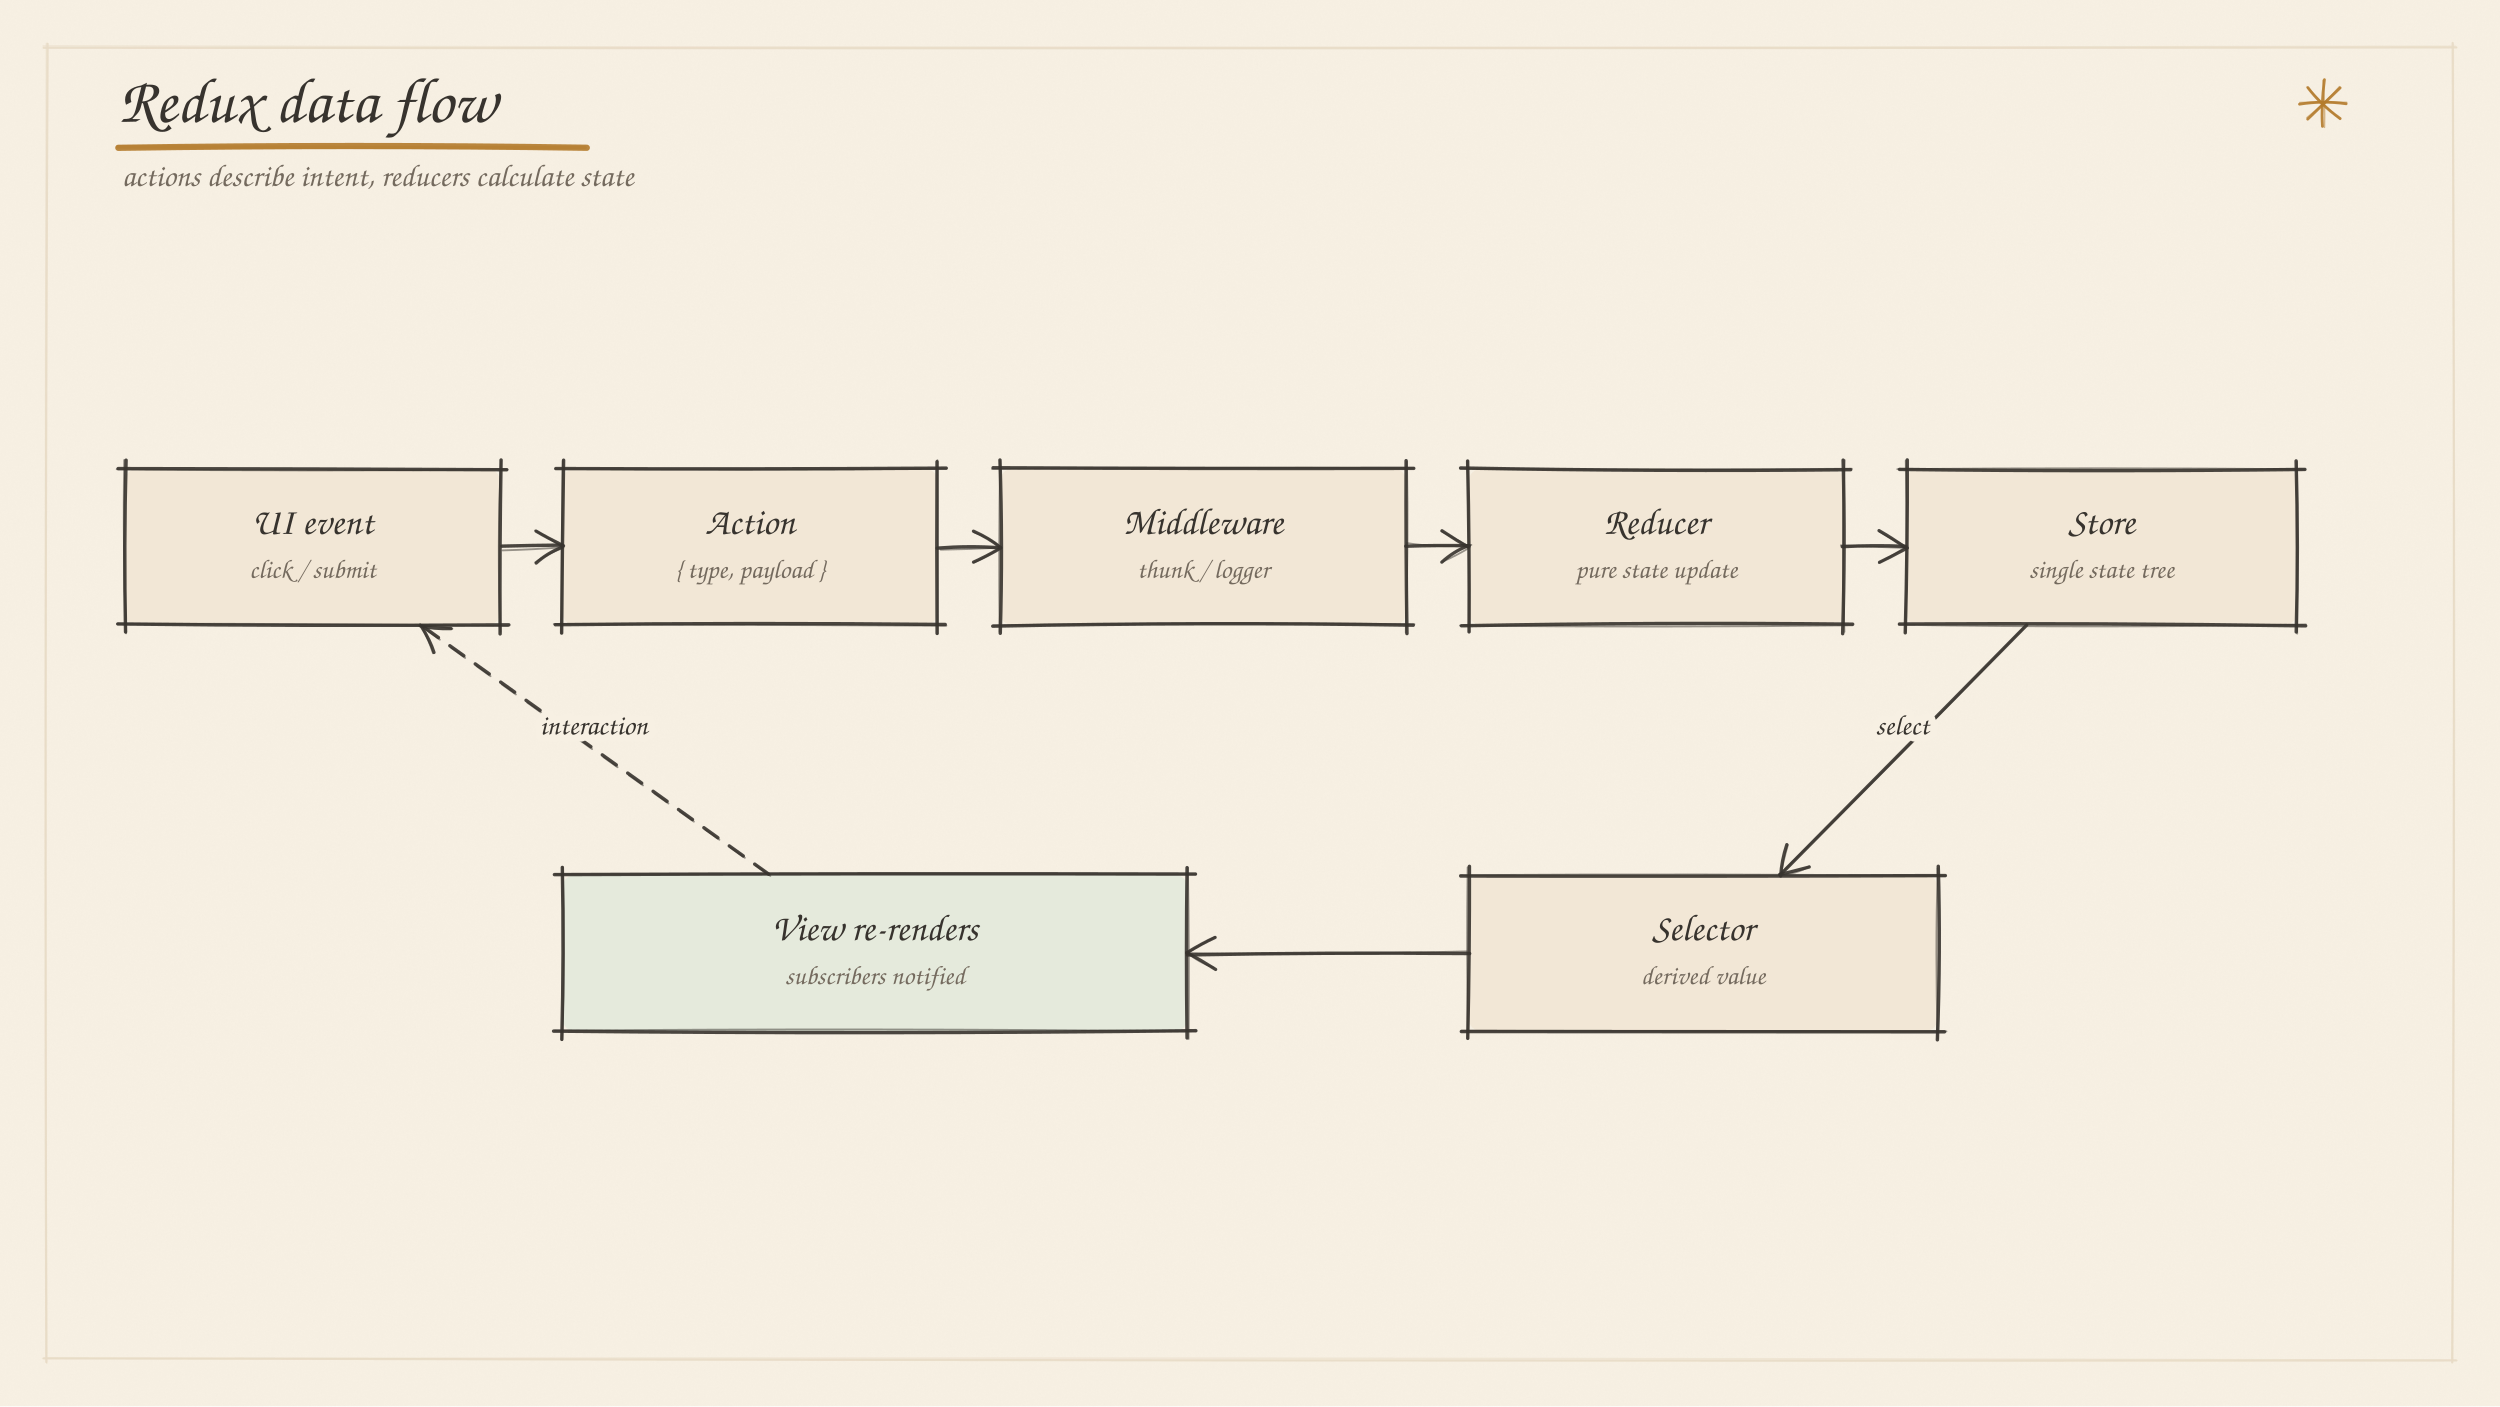
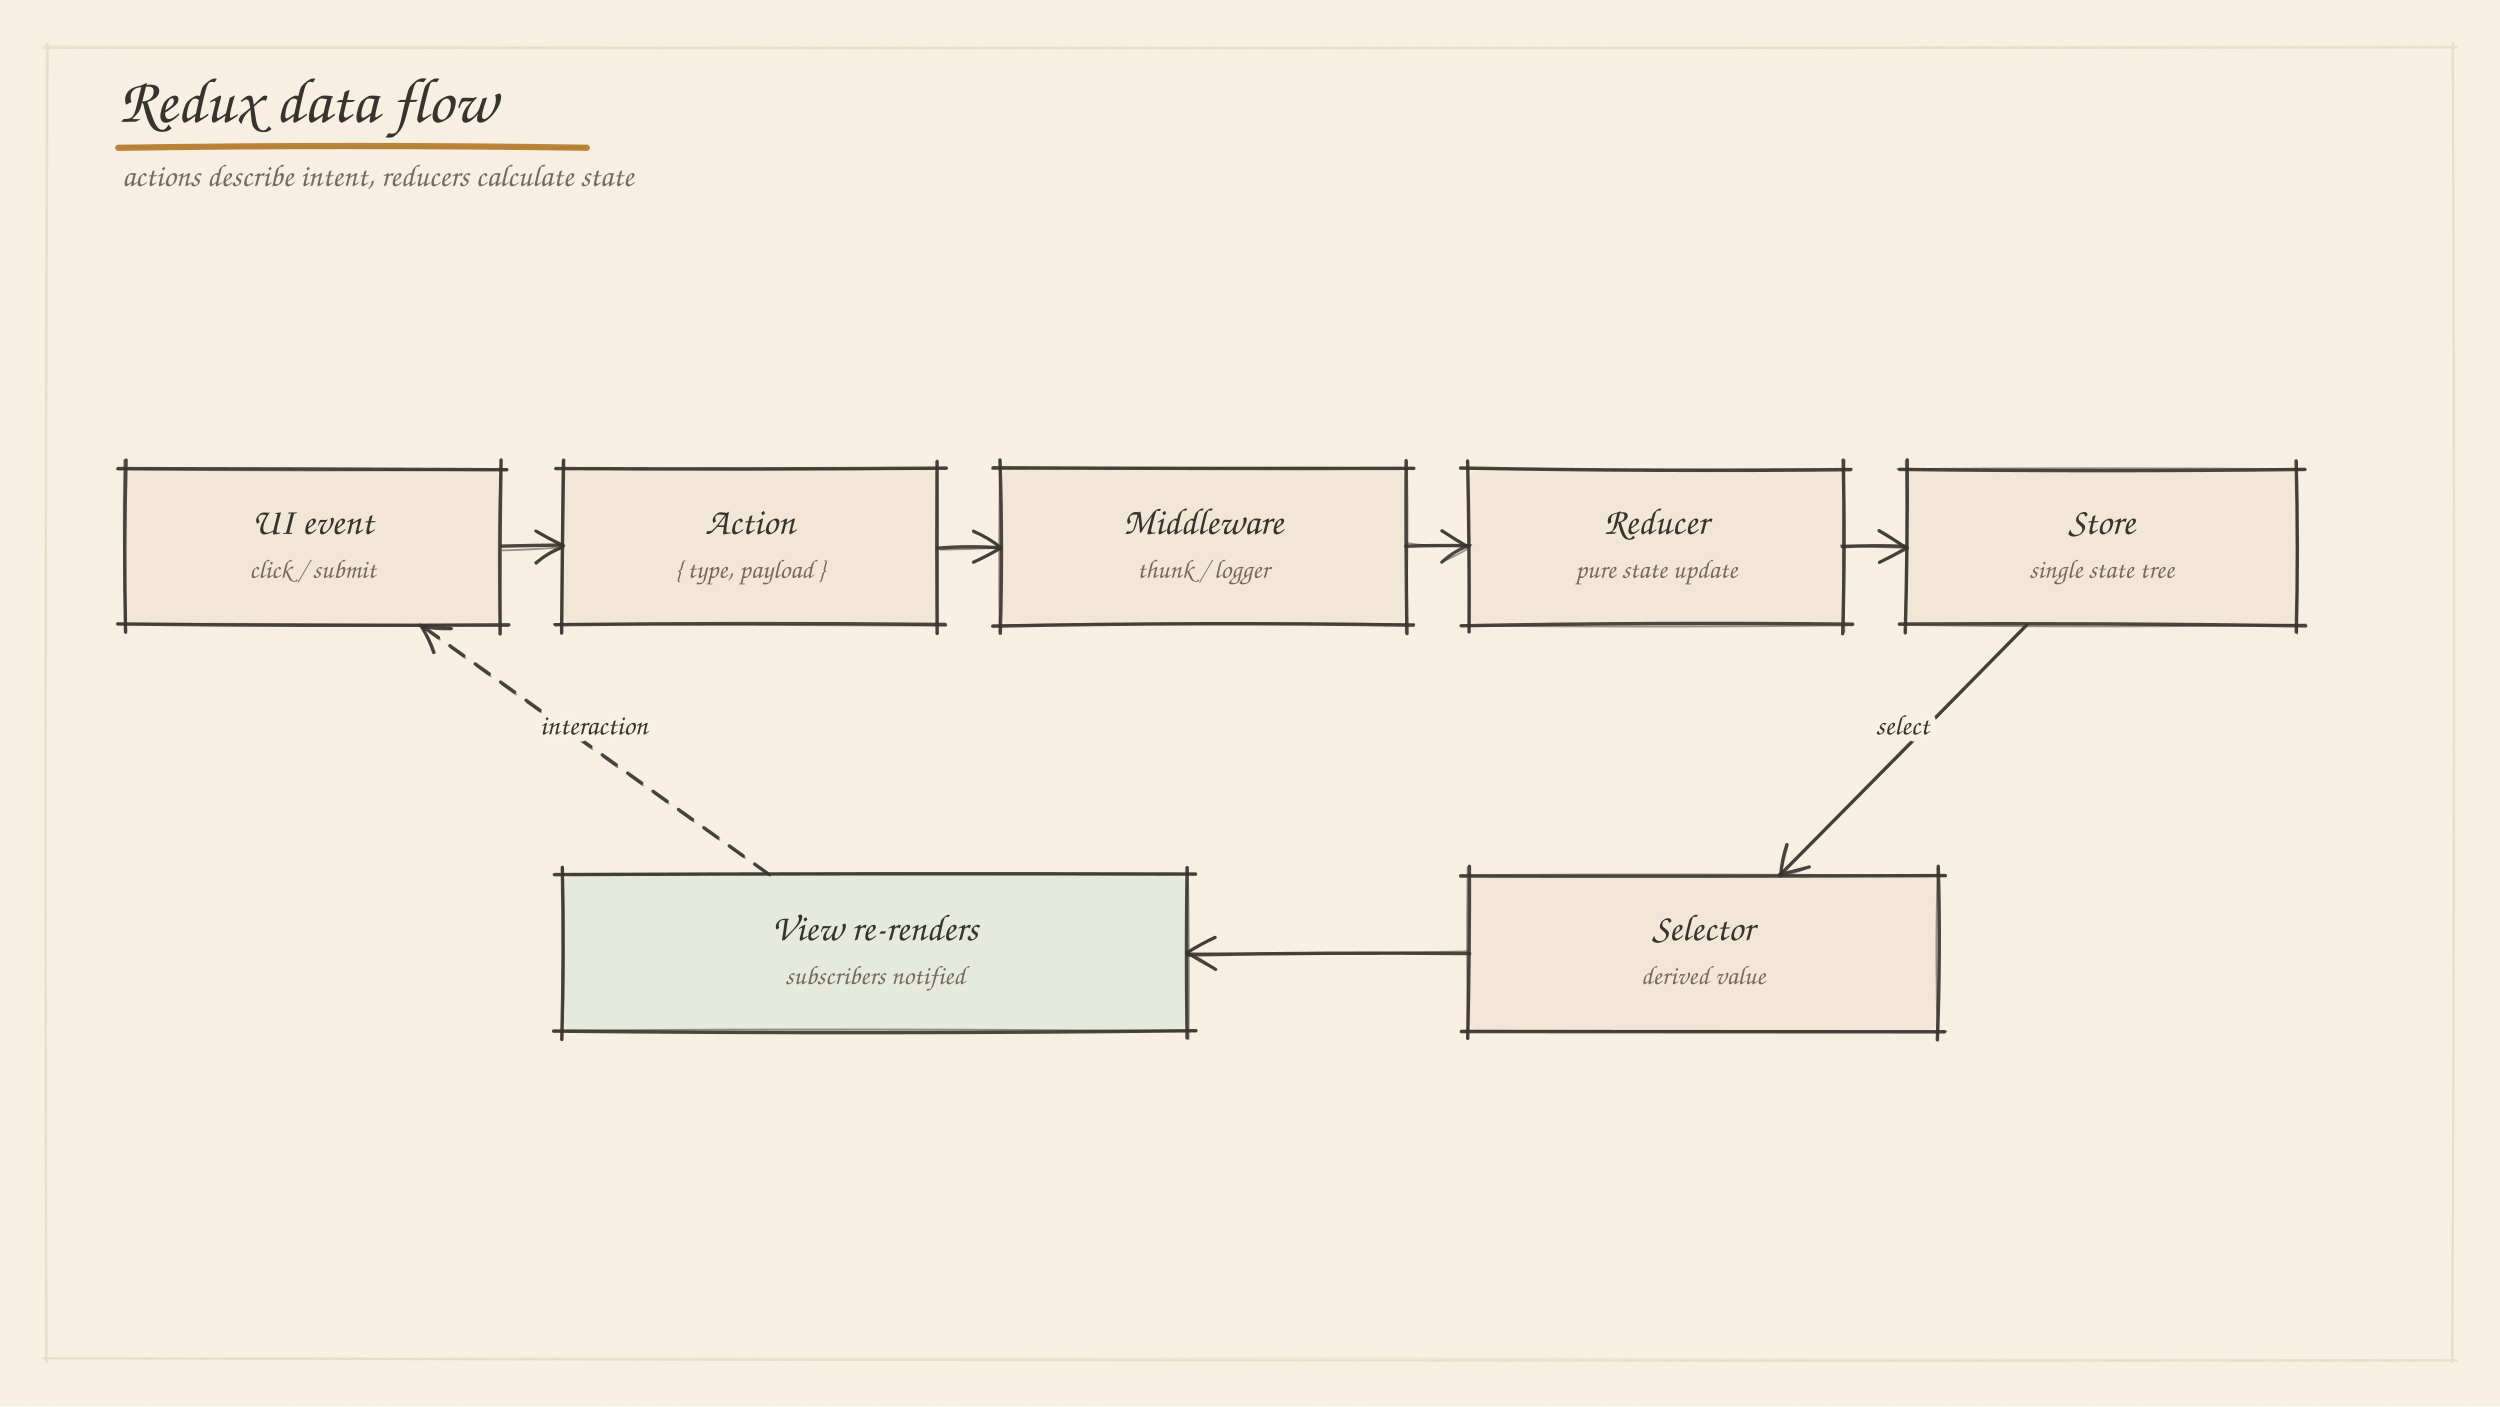
<svg xmlns="http://www.w3.org/2000/svg" width="1600" height="900" viewBox="0 0 1600 900" role="img" aria-label="Hand-drawn Redux action, reducer, store, and selector loop">
  <defs>
    <filter id="paperNoise" x="0" y="0" width="100%" height="100%">
      <feTurbulence type="fractalNoise" baseFrequency="0.82" numOctaves="2" seed="27" stitchTiles="stitch" />
      <feColorMatrix type="saturate" values="0" />
      <feComponentTransfer>
        <feFuncA type="table" tableValues="0 0.18" />
      </feComponentTransfer>
    </filter>
  </defs>
  <rect width="1600" height="900" fill="#f7f0e3" />
  <rect width="1600" height="900" fill="#000" filter="url(#paperNoise)" opacity="0.13" />
  <path d="M 27.92 30.56 Q 800.1 31.34 1572.05 30.34" fill="none" stroke="#e8dbc6" stroke-width="1.4" stroke-linecap="round" opacity="0.9" />
  <path d="M 27.6 29.37 Q 801.5 30.98 1571.32 29.57" fill="none" stroke="#e8dbc6" stroke-width="1" stroke-linecap="round" opacity="0.5" />
  <path d="M 1569.69 27.45 Q 1571.72 448.83 1569.37 871.95" fill="none" stroke="#e8dbc6" stroke-width="1.4" stroke-linecap="round" opacity="0.9" />
  <path d="M 1570.15 28.51 Q 1570.46 450.16 1569.71 872" fill="none" stroke="#e8dbc6" stroke-width="1" stroke-linecap="round" opacity="0.5" />
  <path d="M 1572.08 870.7 Q 800.66 871.3 28.08 869.31" fill="none" stroke="#e8dbc6" stroke-width="1.4" stroke-linecap="round" opacity="0.9" />
  <path d="M 1571.28 870.47 Q 799.07 868.53 27.3 869.43" fill="none" stroke="#e8dbc6" stroke-width="1" stroke-linecap="round" opacity="0.5" />
  <path d="M 29.61 871.68 Q 28.42 448.58 30.48 28" fill="none" stroke="#e8dbc6" stroke-width="1.4" stroke-linecap="round" opacity="0.9" />
  <path d="M 29.96 872.59 Q 28.33 449 29.67 27.78" fill="none" stroke="#e8dbc6" stroke-width="1" stroke-linecap="round" opacity="0.5" />
  <text x="76" y="78" text-anchor="start" font-family="'Segoe Print','Bradley Hand','Comic Sans MS',cursive" font-size="41" fill="#37332e" font-weight="600">Redux data flow</text>
  <text x="78" y="119" text-anchor="start" font-family="'Segoe Print','Bradley Hand','Comic Sans MS',cursive" font-size="20" fill="#746a5e">actions describe intent, reducers calculate state</text>
  <path d="M 75.73 94.6 Q 227.4 92.31 375.53 94.57" fill="none" stroke="#b47b2c" stroke-width="4" stroke-linecap="round" opacity="0.9" />
  <path d="M 75.25 94.02 Q 224.42 94.34 374.55 94.43" fill="none" stroke="#b47b2c" stroke-width="2.2" stroke-linecap="round" opacity="0.5" />
-   <path d="M 1471.69 66.68 Q 1486.51 64.3 1501.53 66.42" fill="none" stroke="#b47b2c" stroke-width="1.8" stroke-linecap="round" opacity="0.9" />
-   <path d="M 1471.91 65.61 Q 1485.27 65.19 1501.9 65.51" fill="none" stroke="#b47b2c" stroke-width="1" stroke-linecap="round" opacity="0.5" />
-   <path d="M 1487.63 50.99 Q 1485.48 67.79 1486.37 80.88" fill="none" stroke="#b47b2c" stroke-width="1.8" stroke-linecap="round" opacity="0.9" />
-   <path d="M 1486.71 51.42 Q 1488.1 66.66 1487.65 81.52" fill="none" stroke="#b47b2c" stroke-width="1" stroke-linecap="round" opacity="0.5" />
-   <path d="M 1477.06 56.08 Q 1485.18 66.96 1497.71 75.87" fill="none" stroke="#b47b2c" stroke-width="1.8" stroke-linecap="round" opacity="0.9" />
-   <path d="M 1476.46 55.71 Q 1486.64 66.77 1497.61 76.41" fill="none" stroke="#b47b2c" stroke-width="1" stroke-linecap="round" opacity="0.5" />
-   <path d="M 1497.68 56.23 Q 1488.05 65.5 1476.92 76.25" fill="none" stroke="#b47b2c" stroke-width="1.8" stroke-linecap="round" opacity="0.9" />
-   <path d="M 1497.27 55.46 Q 1487.21 66.78 1476.45 75.28" fill="none" stroke="#b47b2c" stroke-width="1" stroke-linecap="round" opacity="0.5" />
  <rect x="80" y="300" width="240" height="100" rx="8" fill="#f1e7d5" opacity="0.96" />
  <rect x="360" y="300" width="240" height="100" rx="8" fill="#f1e7d5" opacity="0.96" />
  <rect x="640" y="300" width="260" height="100" rx="8" fill="#f1e7d5" opacity="0.96" />
  <rect x="940" y="300" width="240" height="100" rx="8" fill="#f1e7d5" opacity="0.96" />
  <rect x="1220" y="300" width="250" height="100" rx="8" fill="#f1e7d5" opacity="0.96" />
  <rect x="940" y="560" width="300" height="100" rx="8" fill="#f1e7d5" opacity="0.96" />
  <rect x="360" y="560" width="400" height="100" rx="8" fill="#e4eadc" opacity="0.96" />
  <path d="M 321.2 349.53 Q 339.34 349.05 359.7 348.85" fill="none" stroke="#37332e" stroke-width="2.2" stroke-linecap="round" opacity="0.9" />
  <path d="M 321.65 352.25 Q 341.83 351.69 359.08 350.3" fill="none" stroke="#37332e" stroke-width="1.21" stroke-linecap="round" opacity="0.5" />
  <path d="M 343.17 360.37 Q 349.95 354.14 359.35 350.35" fill="none" stroke="#37332e" stroke-width="2.1" stroke-linecap="round" opacity="0.9" />
  <path d="M 342.52 359.88 Q 349.8 354.88 360.66 350.47" fill="none" stroke="#37332e" stroke-width="1.155" stroke-linecap="round" opacity="0.5" />
  <path d="M 343.1 339.92 Q 350.21 344.16 360.66 349.32" fill="none" stroke="#37332e" stroke-width="2.1" stroke-linecap="round" opacity="0.9" />
  <path d="M 342.43 339.52 Q 352.49 344.92 359.63 350.24" fill="none" stroke="#37332e" stroke-width="1.155" stroke-linecap="round" opacity="0.5" />
  <path d="M 599.84 350.82 Q 620.41 349.17 640.2 350.63" fill="none" stroke="#37332e" stroke-width="2.2" stroke-linecap="round" opacity="0.9" />
  <path d="M 602.07 351.81 Q 620.31 351.53 640.38 350.49" fill="none" stroke="#37332e" stroke-width="1.21" stroke-linecap="round" opacity="0.5" />
  <path d="M 623.05 359.77 Q 631.83 355.79 640.55 350.67" fill="none" stroke="#37332e" stroke-width="2.1" stroke-linecap="round" opacity="0.9" />
  <path d="M 623.24 359.99 Q 632.19 356.04 640.13 350.56" fill="none" stroke="#37332e" stroke-width="1.155" stroke-linecap="round" opacity="0.5" />
  <path d="M 623.02 339.96 Q 633.24 344.51 640.21 350.32" fill="none" stroke="#37332e" stroke-width="2.1" stroke-linecap="round" opacity="0.9" />
  <path d="M 623.31 340.64 Q 632.17 343.82 639.66 349.64" fill="none" stroke="#37332e" stroke-width="1.155" stroke-linecap="round" opacity="0.5" />
  <path d="M 899.73 349.57 Q 920.15 348.89 940.31 349.29" fill="none" stroke="#37332e" stroke-width="2.2" stroke-linecap="round" opacity="0.9" />
  <path d="M 900.47 347.59 Q 920.81 350.77 941.66 348.75" fill="none" stroke="#37332e" stroke-width="1.21" stroke-linecap="round" opacity="0.5" />
  <path d="M 922.77 359.77 Q 930.41 352.88 939.32 349.39" fill="none" stroke="#37332e" stroke-width="2.1" stroke-linecap="round" opacity="0.9" />
  <path d="M 923.09 359.54 Q 932.14 355.55 940.59 350.47" fill="none" stroke="#37332e" stroke-width="1.155" stroke-linecap="round" opacity="0.5" />
  <path d="M 922.87 339.69 Q 933.3 346.61 939.49 350" fill="none" stroke="#37332e" stroke-width="2.1" stroke-linecap="round" opacity="0.9" />
  <path d="M 922.41 339.94 Q 930.95 344.79 939.53 349.37" fill="none" stroke="#37332e" stroke-width="1.155" stroke-linecap="round" opacity="0.5" />
  <path d="M 1179.08 349.86 Q 1198.88 348.81 1219.21 349.65" fill="none" stroke="#37332e" stroke-width="2.2" stroke-linecap="round" opacity="0.9" />
  <path d="M 1178.19 349.01 Q 1200.04 349.99 1221 350.74" fill="none" stroke="#37332e" stroke-width="1.21" stroke-linecap="round" opacity="0.5" />
  <path d="M 1202.9 359.86 Q 1209.35 356.83 1220.64 350.69" fill="none" stroke="#37332e" stroke-width="2.1" stroke-linecap="round" opacity="0.9" />
  <path d="M 1202.44 360.33 Q 1212.28 354.92 1220.69 349.6" fill="none" stroke="#37332e" stroke-width="1.155" stroke-linecap="round" opacity="0.5" />
  <path d="M 1202.57 339.59 Q 1210.43 344.13 1219.99 350.69" fill="none" stroke="#37332e" stroke-width="2.1" stroke-linecap="round" opacity="0.9" />
  <path d="M 1202.91 340.29 Q 1209.92 344.78 1219.43 349.5" fill="none" stroke="#37332e" stroke-width="1.155" stroke-linecap="round" opacity="0.5" />
  <path d="M 1297.07 400.05 Q 1217.73 480.74 1139.87 559.34" fill="none" stroke="#37332e" stroke-width="2.2" stroke-linecap="round" opacity="0.9" />
  <path d="M 1295.13 401.87 Q 1218.07 481.67 1138.92 559.85" fill="none" stroke="#37332e" stroke-width="1.21" stroke-linecap="round" opacity="0.5" />
  <path d="M 1143.56 540.55 Q 1140.19 550.83 1139.63 560.62" fill="none" stroke="#37332e" stroke-width="2.1" stroke-linecap="round" opacity="0.9" />
  <path d="M 1144.29 540.79 Q 1141.57 549.85 1139.58 560.7" fill="none" stroke="#37332e" stroke-width="1.155" stroke-linecap="round" opacity="0.5" />
  <path d="M 1157.9 554.89 Q 1146.96 557.84 1138.98 559.64" fill="none" stroke="#37332e" stroke-width="2.1" stroke-linecap="round" opacity="0.9" />
  <path d="M 1158.06 554.35 Q 1150.69 559.25 1138.78 559.97" fill="none" stroke="#37332e" stroke-width="1.155" stroke-linecap="round" opacity="0.5" />
  <text x="1217.5" y="470" text-anchor="middle" font-family="'Segoe Print','Bradley Hand','Comic Sans MS',cursive" font-size="18" fill="#37332e" stroke="#f7f0e3" stroke-width="9" stroke-linejoin="round" paint-order="stroke">select</text>
  <path d="M 940.57 610.27 Q 849.87 609.46 759.94 611.16" fill="none" stroke="#37332e" stroke-width="2.2" stroke-linecap="round" opacity="0.9" />
  <path d="M 938.62 608.89 Q 847.53 611.31 759.59 609.9" fill="none" stroke="#37332e" stroke-width="1.21" stroke-linecap="round" opacity="0.5" />
  <path d="M 777.67 599.96 Q 769.49 603.65 759.44 609.83" fill="none" stroke="#37332e" stroke-width="2.1" stroke-linecap="round" opacity="0.9" />
  <path d="M 777.57 599.68 Q 770.69 603.24 760.73 609.31" fill="none" stroke="#37332e" stroke-width="1.155" stroke-linecap="round" opacity="0.5" />
  <path d="M 778 620.44 Q 768.26 614.3 759.71 609.71" fill="none" stroke="#37332e" stroke-width="2.1" stroke-linecap="round" opacity="0.9" />
  <path d="M 776.81 619.28 Q 766.82 615.84 759.73 609.59" fill="none" stroke="#37332e" stroke-width="1.155" stroke-linecap="round" opacity="0.5" />
  <path d="M 491.94 559.46 Q 380.89 479.78 269.8 400.32" fill="none" stroke="#37332e" stroke-width="2.2" stroke-linecap="round" opacity="0.9" stroke-dasharray="11 9" />
  <path d="M 493.02 560.56 Q 380.29 480.81 268.79 400.25" fill="none" stroke="#37332e" stroke-width="1.21" stroke-linecap="round" opacity="0.5" stroke-dasharray="11 9" />
  <path d="M 288.69 402.31 Q 277.26 402.59 268.85 400.48" fill="none" stroke="#37332e" stroke-width="2.1" stroke-linecap="round" opacity="0.9" />
  <path d="M 289.55 402.44 Q 278.23 399.87 269.32 400.37" fill="none" stroke="#37332e" stroke-width="1.155" stroke-linecap="round" opacity="0.5" />
  <path d="M 277.75 417.58 Q 275.41 410.13 269.54 400.63" fill="none" stroke="#37332e" stroke-width="2.1" stroke-linecap="round" opacity="0.9" />
  <path d="M 277.14 418.13 Q 273.56 407.58 268.89 399.26" fill="none" stroke="#37332e" stroke-width="1.155" stroke-linecap="round" opacity="0.5" />
  <text x="380" y="470" text-anchor="middle" font-family="'Segoe Print','Bradley Hand','Comic Sans MS',cursive" font-size="18" fill="#37332e" stroke="#f7f0e3" stroke-width="9" stroke-linejoin="round" paint-order="stroke">interaction</text>
  <path d="M 75.61 299.9 Q 201.89 300.05 324.3 300.64" fill="none" stroke="#37332e" stroke-width="2.2" stroke-linecap="round" opacity="0.9" />
  <path d="M 74.7 300.3 Q 198.38 301.82 324.83 300.47" fill="none" stroke="#37332e" stroke-width="1.21" stroke-linecap="round" opacity="0.5" />
  <path d="M 320.69 294.4 Q 319.7 350.47 320.07 405.7" fill="none" stroke="#37332e" stroke-width="2.2" stroke-linecap="round" opacity="0.9" />
  <path d="M 320.66 295.16 Q 317.96 349.24 320.34 404.43" fill="none" stroke="#37332e" stroke-width="1.21" stroke-linecap="round" opacity="0.5" />
  <path d="M 325.65 399.9 Q 199.24 400.79 75.42 399.32" fill="none" stroke="#37332e" stroke-width="2.2" stroke-linecap="round" opacity="0.9" />
  <path d="M 325.15 400.69 Q 199.55 398.86 74.85 399.3" fill="none" stroke="#37332e" stroke-width="1.21" stroke-linecap="round" opacity="0.5" />
  <path d="M 80.35 404.44 Q 79.22 349.67 80.69 294.52" fill="none" stroke="#37332e" stroke-width="2.2" stroke-linecap="round" opacity="0.9" />
  <path d="M 80.72 405.34 Q 78.58 349.95 79.49 294.42" fill="none" stroke="#37332e" stroke-width="1.21" stroke-linecap="round" opacity="0.5" />
  <text x="200" y="341.72" text-anchor="middle" font-family="'Segoe Print','Bradley Hand','Comic Sans MS',cursive" font-size="24" fill="#37332e">UI event</text>
  <text x="200" y="369.8" text-anchor="middle" font-family="'Segoe Print','Bradley Hand','Comic Sans MS',cursive" font-size="17" fill="#746a5e">click / submit</text>
  <path d="M 355.74 299.88 Q 479.03 300.4 605.58 299.6" fill="none" stroke="#37332e" stroke-width="2.2" stroke-linecap="round" opacity="0.9" />
  <path d="M 355.3 300.04 Q 480.03 301.08 605.7 299.94" fill="none" stroke="#37332e" stroke-width="1.21" stroke-linecap="round" opacity="0.5" />
  <path d="M 599.7 295.5 Q 599.4 349.58 599.75 405.39" fill="none" stroke="#37332e" stroke-width="2.2" stroke-linecap="round" opacity="0.9" />
  <path d="M 599.93 294.5 Q 600.61 350.27 599.97 405.69" fill="none" stroke="#37332e" stroke-width="1.21" stroke-linecap="round" opacity="0.5" />
  <path d="M 604.94 399.67 Q 479.36 398.42 355.42 399.82" fill="none" stroke="#37332e" stroke-width="2.2" stroke-linecap="round" opacity="0.9" />
  <path d="M 605.68 400.46 Q 479.88 399.83 354.41 399.37" fill="none" stroke="#37332e" stroke-width="1.21" stroke-linecap="round" opacity="0.5" />
  <path d="M 359.44 405.16 Q 359.85 350.35 360.7 294.53" fill="none" stroke="#37332e" stroke-width="2.2" stroke-linecap="round" opacity="0.9" />
  <path d="M 359.44 405.26 Q 359.49 349.86 360.15 295" fill="none" stroke="#37332e" stroke-width="1.21" stroke-linecap="round" opacity="0.5" />
  <text x="480" y="341.72" text-anchor="middle" font-family="'Segoe Print','Bradley Hand','Comic Sans MS',cursive" font-size="24" fill="#37332e">Action</text>
  <text x="480" y="369.8" text-anchor="middle" font-family="'Segoe Print','Bradley Hand','Comic Sans MS',cursive" font-size="17" fill="#746a5e">{ type, payload }</text>
  <path d="M 635.59 299.36 Q 770.27 300.02 904.8 299.75" fill="none" stroke="#37332e" stroke-width="2.2" stroke-linecap="round" opacity="0.9" />
  <path d="M 634.93 300.17 Q 771.04 299.05 904.83 299.58" fill="none" stroke="#37332e" stroke-width="1.21" stroke-linecap="round" opacity="0.5" />
  <path d="M 899.91 294.83 Q 899.64 349.46 900.45 405.49" fill="none" stroke="#37332e" stroke-width="2.2" stroke-linecap="round" opacity="0.9" />
  <path d="M 900.46 295.52 Q 901.49 347.96 899.69 404.78" fill="none" stroke="#37332e" stroke-width="1.21" stroke-linecap="round" opacity="0.5" />
  <path d="M 904.48 400.12 Q 770.2 397.96 635.36 400.74" fill="none" stroke="#37332e" stroke-width="2.2" stroke-linecap="round" opacity="0.9" />
  <path d="M 905.22 399.47 Q 768.24 398.28 635.67 400.29" fill="none" stroke="#37332e" stroke-width="1.21" stroke-linecap="round" opacity="0.5" />
  <path d="M 640.18 405.3 Q 641.79 349.71 639.98 294.41" fill="none" stroke="#37332e" stroke-width="2.2" stroke-linecap="round" opacity="0.9" />
  <path d="M 639.74 404.37 Q 639.11 348.5 640.08 295" fill="none" stroke="#37332e" stroke-width="1.21" stroke-linecap="round" opacity="0.5" />
  <text x="770" y="341.72" text-anchor="middle" font-family="'Segoe Print','Bradley Hand','Comic Sans MS',cursive" font-size="24" fill="#37332e">Middleware</text>
  <text x="770" y="369.8" text-anchor="middle" font-family="'Segoe Print','Bradley Hand','Comic Sans MS',cursive" font-size="17" fill="#746a5e">thunk / logger</text>
  <path d="M 934.79 299.51 Q 1061.11 301.89 1184.41 300.59" fill="none" stroke="#37332e" stroke-width="2.2" stroke-linecap="round" opacity="0.9" />
  <path d="M 934.53 299.99 Q 1058.89 301.06 1185.16 299.99" fill="none" stroke="#37332e" stroke-width="1.21" stroke-linecap="round" opacity="0.5" />
  <path d="M 1179.61 294.49 Q 1180.99 350.8 1179.3 405.55" fill="none" stroke="#37332e" stroke-width="2.2" stroke-linecap="round" opacity="0.9" />
  <path d="M 1180.62 294.52 Q 1178.58 351.83 1180.43 404.37" fill="none" stroke="#37332e" stroke-width="1.21" stroke-linecap="round" opacity="0.5" />
  <path d="M 1185.7 399.48 Q 1060.14 398.14 935.37 400.5" fill="none" stroke="#37332e" stroke-width="2.2" stroke-linecap="round" opacity="0.9" />
  <path d="M 1185.66 400.2 Q 1060.54 401.71 934.37 400.34" fill="none" stroke="#37332e" stroke-width="1.21" stroke-linecap="round" opacity="0.5" />
  <path d="M 940.2 404.4 Q 940.52 351.21 939.28 295.06" fill="none" stroke="#37332e" stroke-width="2.2" stroke-linecap="round" opacity="0.9" />
  <path d="M 940.25 404.32 Q 940.31 352.02 939.31 295.07" fill="none" stroke="#37332e" stroke-width="1.21" stroke-linecap="round" opacity="0.5" />
  <text x="1060" y="341.72" text-anchor="middle" font-family="'Segoe Print','Bradley Hand','Comic Sans MS',cursive" font-size="24" fill="#37332e">Reducer</text>
  <text x="1060" y="369.8" text-anchor="middle" font-family="'Segoe Print','Bradley Hand','Comic Sans MS',cursive" font-size="17" fill="#746a5e">pure state update</text>
  <path d="M 1215.74 300.42 Q 1343.96 301.99 1475.14 300.43" fill="none" stroke="#37332e" stroke-width="2.2" stroke-linecap="round" opacity="0.9" />
  <path d="M 1214.28 300.25 Q 1343.96 299.09 1475.01 300.34" fill="none" stroke="#37332e" stroke-width="1.21" stroke-linecap="round" opacity="0.5" />
  <path d="M 1469.52 294.99 Q 1471.05 350.89 1469.59 404.43" fill="none" stroke="#37332e" stroke-width="2.2" stroke-linecap="round" opacity="0.9" />
  <path d="M 1469.98 295.51 Q 1469.91 349.32 1470.21 405.52" fill="none" stroke="#37332e" stroke-width="1.21" stroke-linecap="round" opacity="0.5" />
  <path d="M 1475.61 400.54 Q 1344.76 398.65 1215.66 399.38" fill="none" stroke="#37332e" stroke-width="2.2" stroke-linecap="round" opacity="0.9" />
  <path d="M 1475.74 399.63 Q 1346.52 402.07 1215.22 399.83" fill="none" stroke="#37332e" stroke-width="1.21" stroke-linecap="round" opacity="0.5" />
  <path d="M 1219.36 405 Q 1220.89 348.72 1220.64 294.35" fill="none" stroke="#37332e" stroke-width="2.2" stroke-linecap="round" opacity="0.9" />
  <path d="M 1219.46 404.28 Q 1220.93 349.06 1219.68 294.87" fill="none" stroke="#37332e" stroke-width="1.21" stroke-linecap="round" opacity="0.5" />
  <text x="1345" y="341.72" text-anchor="middle" font-family="'Segoe Print','Bradley Hand','Comic Sans MS',cursive" font-size="24" fill="#37332e">Store</text>
  <text x="1345" y="369.8" text-anchor="middle" font-family="'Segoe Print','Bradley Hand','Comic Sans MS',cursive" font-size="17" fill="#746a5e">single state tree</text>
  <path d="M 934.87 560.65 Q 1090.54 560.96 1245.03 560.38" fill="none" stroke="#37332e" stroke-width="2.2" stroke-linecap="round" opacity="0.9" />
  <path d="M 934.48 560.1 Q 1090.94 559.01 1244.87 560.6" fill="none" stroke="#37332e" stroke-width="1.21" stroke-linecap="round" opacity="0.5" />
  <path d="M 1240.49 554.43 Q 1242.04 608.96 1239.92 665.49" fill="none" stroke="#37332e" stroke-width="2.2" stroke-linecap="round" opacity="0.9" />
  <path d="M 1240.07 555.7 Q 1238.56 610.63 1240.09 664.56" fill="none" stroke="#37332e" stroke-width="1.21" stroke-linecap="round" opacity="0.5" />
  <path d="M 1244.45 660.36 Q 1090.99 660.35 935.26 660.18" fill="none" stroke="#37332e" stroke-width="2.2" stroke-linecap="round" opacity="0.9" />
  <path d="M 1245.72 660.08 Q 1088.94 659.81 935.26 659.65" fill="none" stroke="#37332e" stroke-width="1.21" stroke-linecap="round" opacity="0.5" />
  <path d="M 939.35 664.54 Q 940.55 609.5 940.43 554.46" fill="none" stroke="#37332e" stroke-width="2.2" stroke-linecap="round" opacity="0.9" />
  <path d="M 939.51 664.65 Q 938.54 609.71 939.29 555.14" fill="none" stroke="#37332e" stroke-width="1.21" stroke-linecap="round" opacity="0.5" />
  <text x="1090" y="601.72" text-anchor="middle" font-family="'Segoe Print','Bradley Hand','Comic Sans MS',cursive" font-size="24" fill="#37332e">Selector</text>
  <text x="1090" y="629.8" text-anchor="middle" font-family="'Segoe Print','Bradley Hand','Comic Sans MS',cursive" font-size="17" fill="#746a5e">derived value</text>
  <path d="M 354.83 559.75 Q 559.92 558.88 765.09 559.39" fill="none" stroke="#37332e" stroke-width="2.2" stroke-linecap="round" opacity="0.9" />
  <path d="M 355.42 559.58 Q 557.95 558.99 765.28 559.6" fill="none" stroke="#37332e" stroke-width="1.21" stroke-linecap="round" opacity="0.5" />
  <path d="M 759.73 555.3 Q 758.98 608.84 759.71 664.28" fill="none" stroke="#37332e" stroke-width="2.2" stroke-linecap="round" opacity="0.9" />
  <path d="M 760.23 555.42 Q 761.23 609.65 760.7 664.93" fill="none" stroke="#37332e" stroke-width="1.21" stroke-linecap="round" opacity="0.5" />
  <path d="M 765.33 659.63 Q 562 662.01 354.3 659.92" fill="none" stroke="#37332e" stroke-width="2.2" stroke-linecap="round" opacity="0.9" />
  <path d="M 765.64 660.03 Q 558.12 657.95 355.08 659.58" fill="none" stroke="#37332e" stroke-width="1.21" stroke-linecap="round" opacity="0.5" />
  <path d="M 359.56 665.2 Q 360.97 610.32 359.89 555.16" fill="none" stroke="#37332e" stroke-width="2.2" stroke-linecap="round" opacity="0.9" />
  <path d="M 359.71 665.64 Q 361.79 610.96 360.04 554.86" fill="none" stroke="#37332e" stroke-width="1.21" stroke-linecap="round" opacity="0.5" />
  <text x="560" y="601.72" text-anchor="middle" font-family="'Segoe Print','Bradley Hand','Comic Sans MS',cursive" font-size="24" fill="#37332e">View re-renders</text>
  <text x="560" y="629.8" text-anchor="middle" font-family="'Segoe Print','Bradley Hand','Comic Sans MS',cursive" font-size="17" fill="#746a5e">subscribers notified</text>
</svg>
